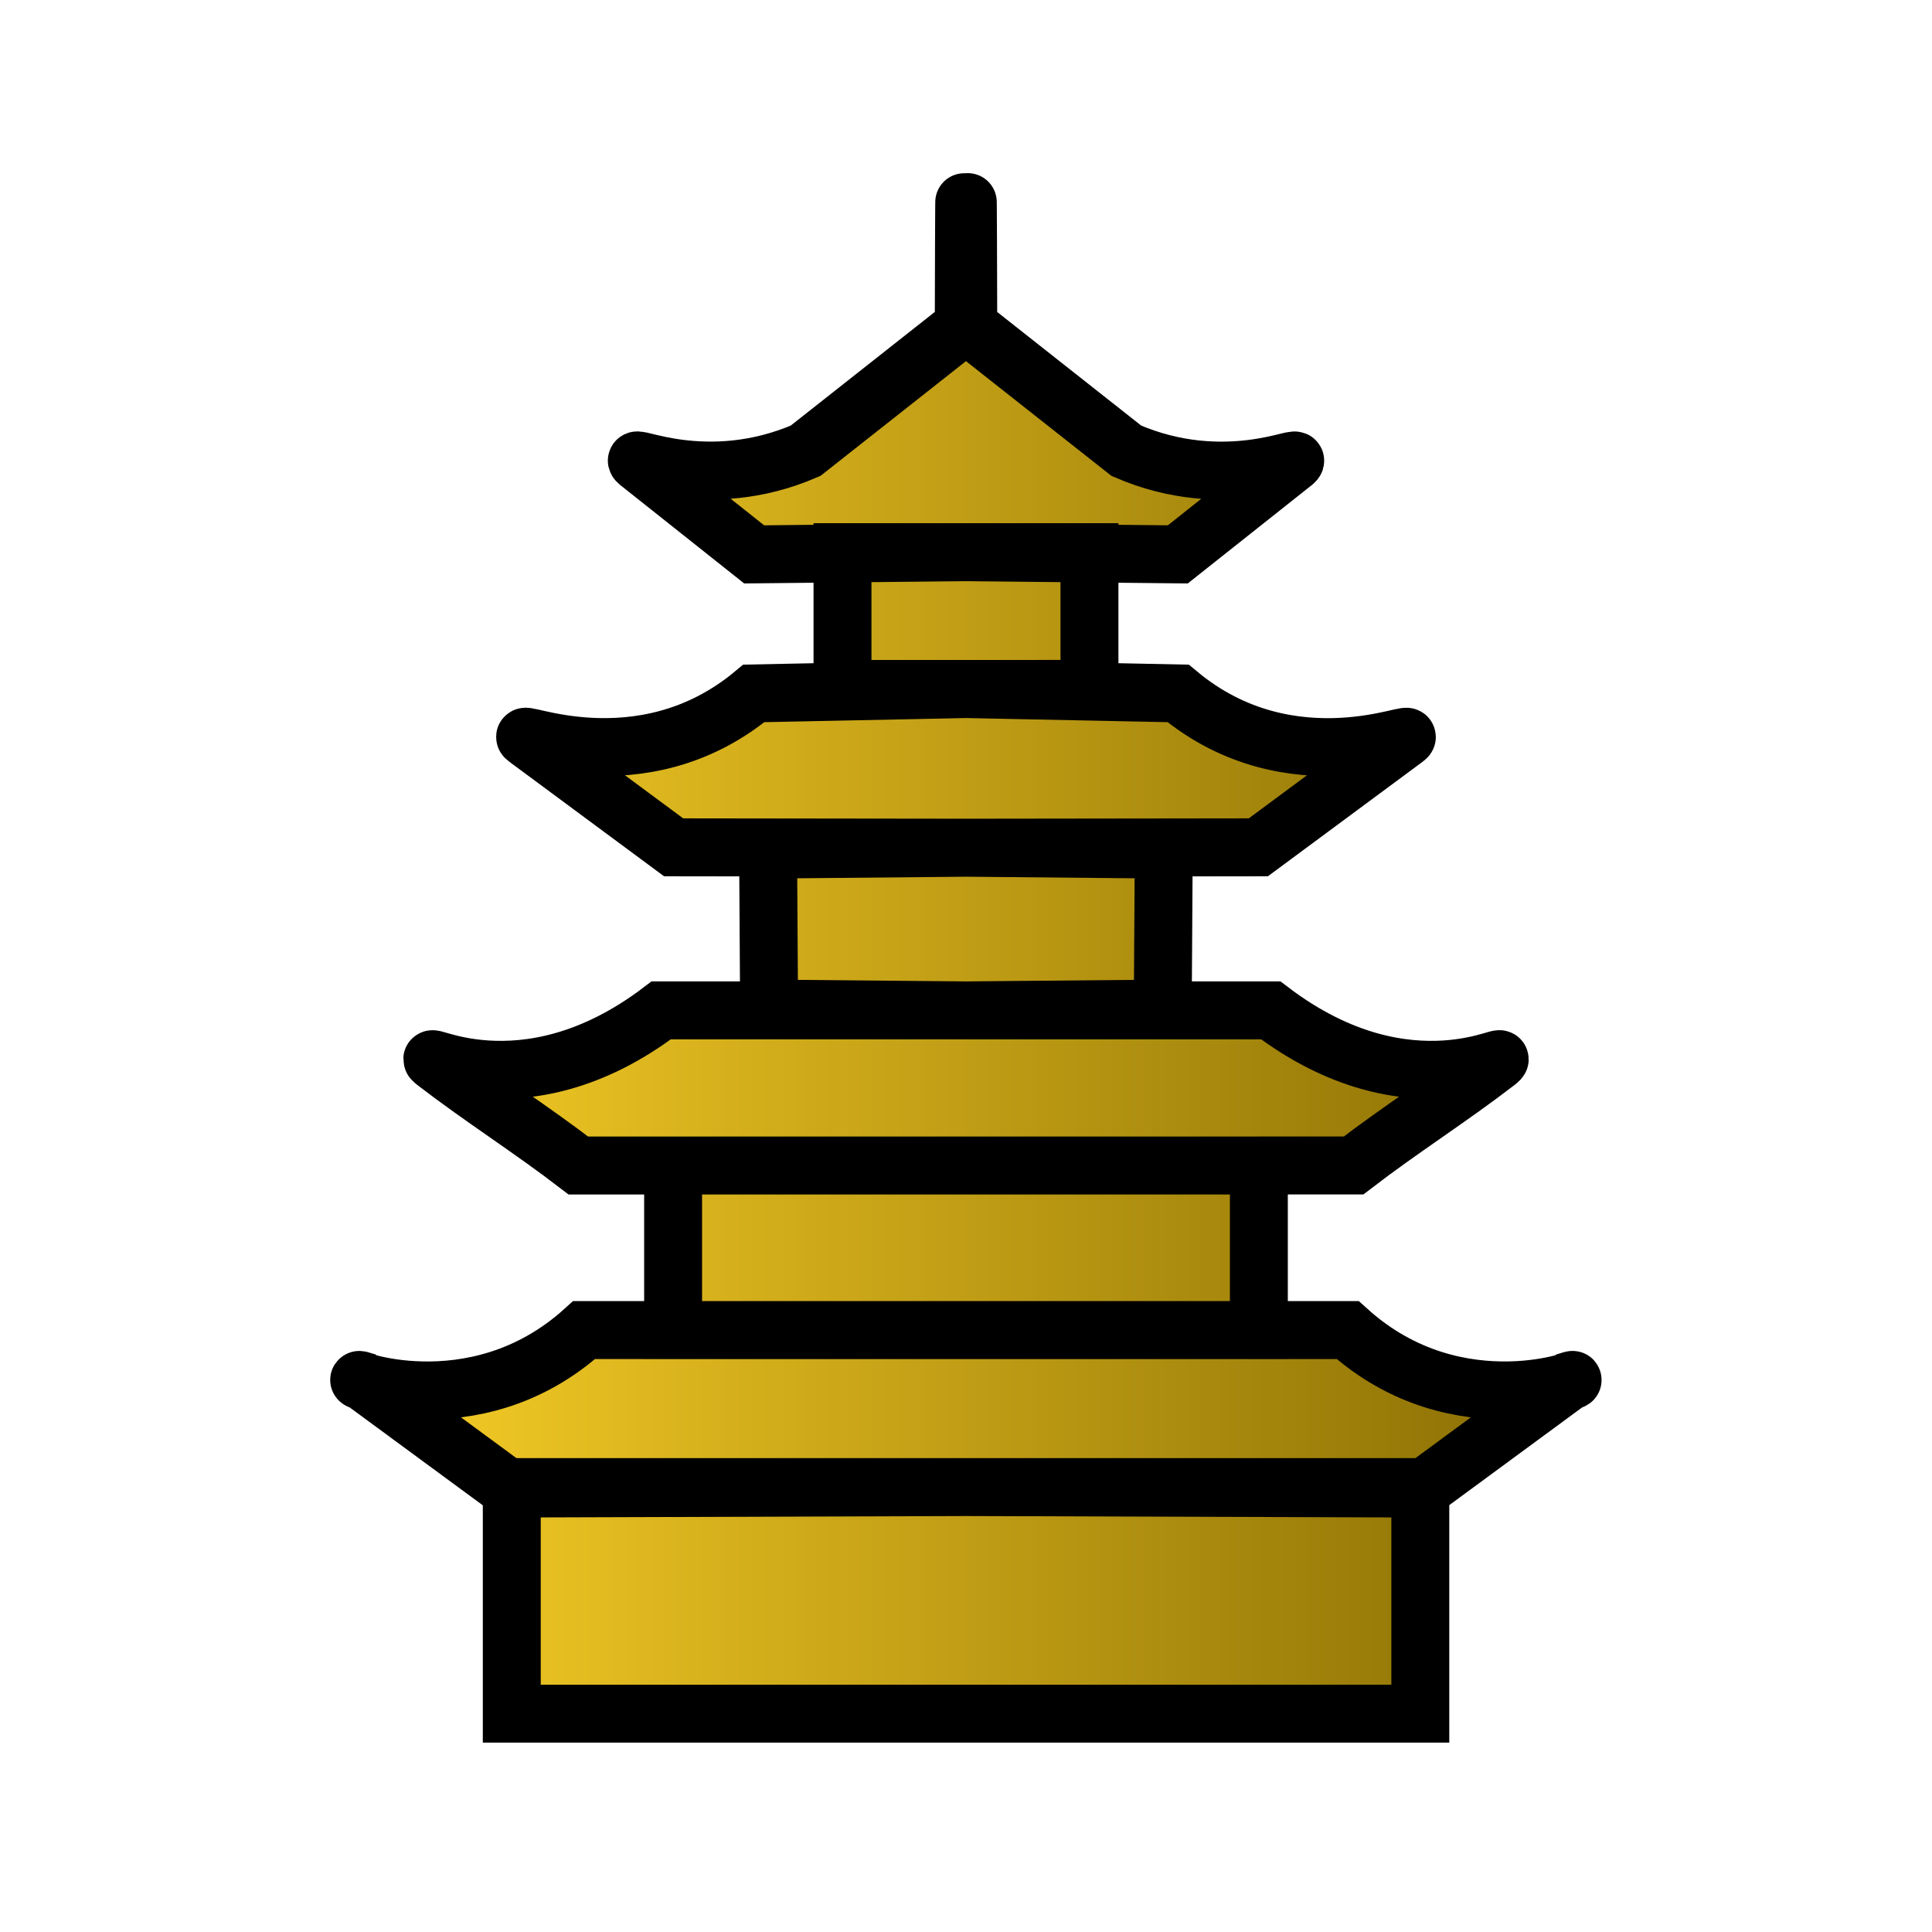
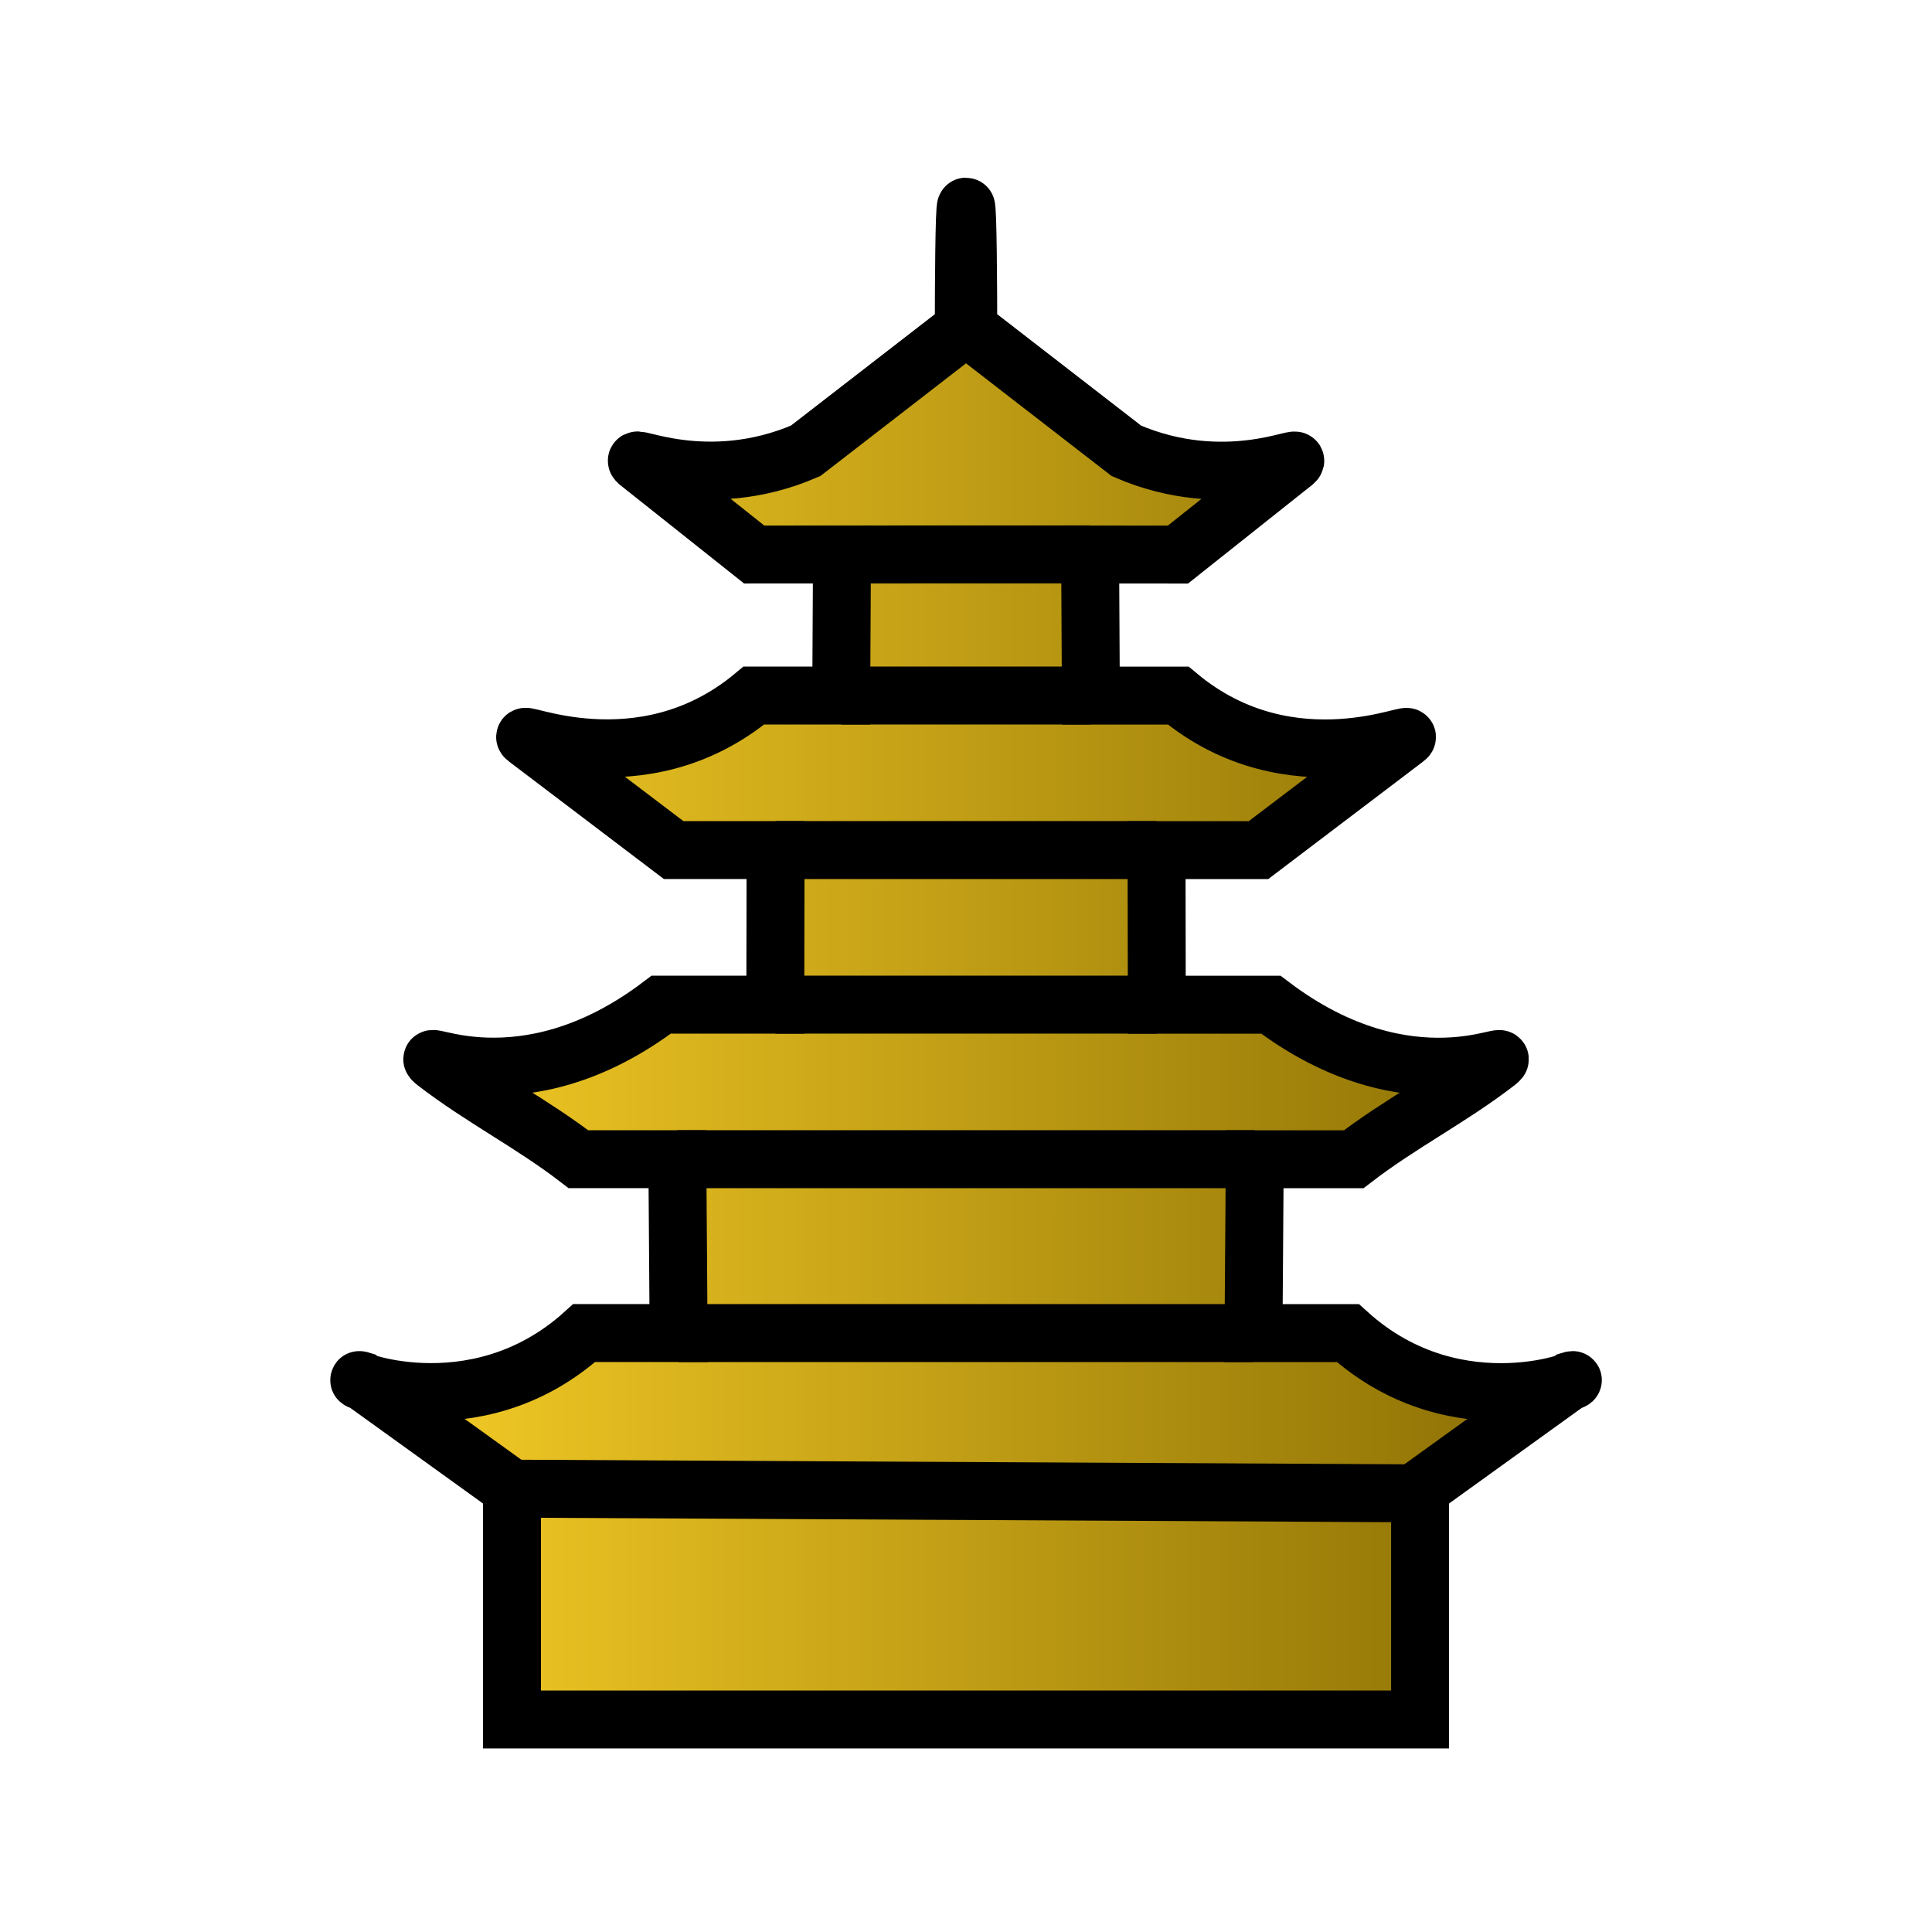
- <svg xmlns="http://www.w3.org/2000/svg" xmlns:xlink="http://www.w3.org/1999/xlink" clip-rule="evenodd" fill-rule="evenodd" height="100mm" image-rendering="optimizeQuality" shape-rendering="geometricPrecision" viewBox="0 0 106.664 106.664" width="100mm" version="1.1" id="svg3">
+ <svg xmlns="http://www.w3.org/2000/svg" id="svg3" width="100mm" height="100mm" clip-rule="evenodd" fill-rule="evenodd" image-rendering="optimizeQuality" shape-rendering="geometricPrecision" version="1.1" viewBox="0 0 106.66 106.66">
  <defs id="defs3">
-     <linearGradient id="linearGradient1">
-       <stop style="stop-color:#fad028;stop-opacity:1;" offset="0" id="stop3" />
-       <stop style="stop-color:#856a02;stop-opacity:1;" offset="1" id="stop4" />
+     <linearGradient id="linearGradient4" x1="3.853" x2="24.368" y1="14.167" y2="14.167" gradientUnits="userSpaceOnUse">
+       <stop id="stop3" stop-color="#fad028" offset="0" />
+       <stop id="stop4" stop-color="#856a02" offset="1" />
    </linearGradient>
-     <linearGradient xlink:href="#linearGradient1" id="linearGradient4" x1="3.853" y1="14.167" x2="24.368" y2="14.167" gradientUnits="userSpaceOnUse" />
+     <linearGradient id="linearGradient4-9" x1="3.853" x2="24.368" y1="14.167" y2="14.167" gradientUnits="userSpaceOnUse" gradientTransform="matrix(3.4206,0,0,3.4206,104.6757,9.503058)">
+       <stop id="stop3-1" stop-color="#fad028" offset="0" />
+       <stop id="stop4-2" stop-color="#856a02" offset="1" />
+     </linearGradient>
  </defs>
-   <linearGradient id="a" gradientUnits="userSpaceOnUse" x1="63.135" x2="103.47" y1="27.681" y2="27.681" gradientTransform="translate(-37.52298,0.122152)">
-     <stop offset="0" stop-color="#fae4ed" id="stop1" style="stop-color:#E8C232;stop-opacity:1;" />
-     <stop offset="1" stop-color="#1f1a17" id="stop2" />
-   </linearGradient>
-   <path id="path4" style="font-variation-settings:'wdth' 80, 'wght' 749;opacity:1;fill:url(#linearGradient4);fill-opacity:1;stroke:#000000;stroke-width:0.935;stroke-dasharray:none;stroke-opacity:1" d="M 14.066,26.234 H 6.735 v -3.657 h 7.332 7.332 v 3.657 z m 0,-3.657 -7.377,0.024 -2.369,-1.742 c -0.4,-0.124 1.781,0.816 3.583,-0.816 h 6.162 6.162 c 1.803,1.632 3.983,0.691 3.583,0.816 l -2.369,1.742 z m 0,-2.533 H 9.339 V 17.387 h 4.727 4.727 v 2.657 z m 0,-2.657 H 7.81 C 7.052,16.804 6.262,16.306 5.504,15.723 5.121,15.419 6.878,16.607 9.147,14.883 h 4.919 4.919 c 2.27,1.724 4.026,0.536 3.643,0.839 -0.758,0.583 -1.548,1.081 -2.306,1.664 z m 0,-2.504 -3.178,-0.029 -0.016,-2.566 3.193,-0.03 3.193,0.03 -0.016,2.566 z m 0,-2.626 -4.719,-0.006 -2.371,-1.755 c -0.285,-0.212 1.827,0.807 3.666,-0.729 l 3.424,-0.07 3.424,0.07 c 1.839,1.537 3.951,0.518 3.666,0.729 l -2.371,1.755 z m 0,-2.562 H 12.073 V 7.487 h 1.993 1.993 v 2.207 z m 0.029,-7.799 c 0,-0.393 0.008,1.288 0.008,1.942 l 2.552,2.013 c 1.608,0.698 2.903,0.01 2.705,0.185 L 17.485,7.523 14.066,7.488 10.647,7.523 8.773,6.035 C 8.575,5.861 9.87,6.548 11.478,5.85 l 2.552,-2.013 c 0,-0.654 0.008,-2.334 0.008,-1.942" transform="matrix(3.420582,0,0,3.420582,5.217191,4.873542)" />
+   <path id="path4" d="m 14.066,1.91 c -0.029,-1.03e-5 -0.036,1.313 -0.036,1.966 L 11.478,5.851 C 9.87,6.548 8.575,5.861 8.773,6.036 l 1.874,1.489 1.417,-0.001 v 0.001 L 12.052,9.801 H 10.642 C 8.803,11.337 6.691,10.284 6.976,10.496 l 2.371,1.799 h 1.645 l -0.004,2.495 H 9.147 C 6.878,16.514 5.121,15.419 5.504,15.723 c 0.758,0.583 1.548,0.978 2.306,1.561 h 1.597 l 0.02,2.806 H 7.904 C 6.101,21.722 3.92,20.735 4.32,20.86 l 2.418,1.742 v 3.725 h 7.328 7.328 V 22.602 l 2.418,-1.742 c 0.4,-0.124 -1.781,0.863 -3.583,-0.769 h -1.523 l 0.02,-2.806 h 1.597 c 0.758,-0.583 1.548,-0.978 2.306,-1.561 0.383,-0.304 -1.374,0.791 -3.643,-0.933 h -1.841 l -0.004,-2.495 h 1.645 l 2.371,-1.799 c 0.285,-0.212 -1.827,0.842 -3.666,-0.695 h -1.41 l -0.012,-2.276 v -0.001 l 1.417,0.001 1.874,-1.489 c 0.198,-0.175 -1.097,0.513 -2.705,-0.185 L 14.102,3.876 c 0,-0.654 -0.007,-1.966 -0.036,-1.966" fill="url(#linearGradient4)" stroke="#000000" stroke-width="0.935" style="font-variation-settings:'wdth' 80, 'wght' 749;stroke-width:0.935;stroke-dasharray:none" transform="matrix(3.4206,0,0,3.4206,5.2172,4.8735)" />
+   <path style="fill:#ea5858;fill-opacity:0.992;stroke-width:3.2" d="M 28.406,83.042 78.471,82.444" id="path1" />
+   <path style="fill:none;fill-opacity:0.992;stroke:#000000;stroke-width:3.2;stroke-opacity:1" d="m 28.265,82.185 50.206,0.259" id="path6" />
+   <path style="fill:none;fill-opacity:0.992;stroke:#000000;stroke-width:3.2;stroke-opacity:1" d="M 37.462,73.595 H 69.198" id="path7" />
+   <path style="fill:none;fill-opacity:0.992;stroke:#000000;stroke-width:3.2;stroke-opacity:1" d="M 37.394,63.996 H 69.266" id="path8" />
+   <path style="fill:none;fill-opacity:0.992;stroke:#000000;stroke-width:3.2;stroke-opacity:1" d="M 42.804,55.463 H 63.856" id="path9" />
+   <path style="fill:none;fill-opacity:0.992;stroke:#000000;stroke-width:3.2;stroke-opacity:1" d="M 42.819,46.93 H 63.841" id="path10" />
+   <path style="fill:none;fill-opacity:0.992;stroke:#000000;stroke-width:3.2;stroke-opacity:1" d="M 46.442,38.398 H 60.218" id="path11" />
+   <path style="fill:none;fill-opacity:0.992;stroke:#000000;stroke-width:3.2;stroke-opacity:1" d="m 46.483,30.611 13.693,-0.004" id="path12" />
</svg>
